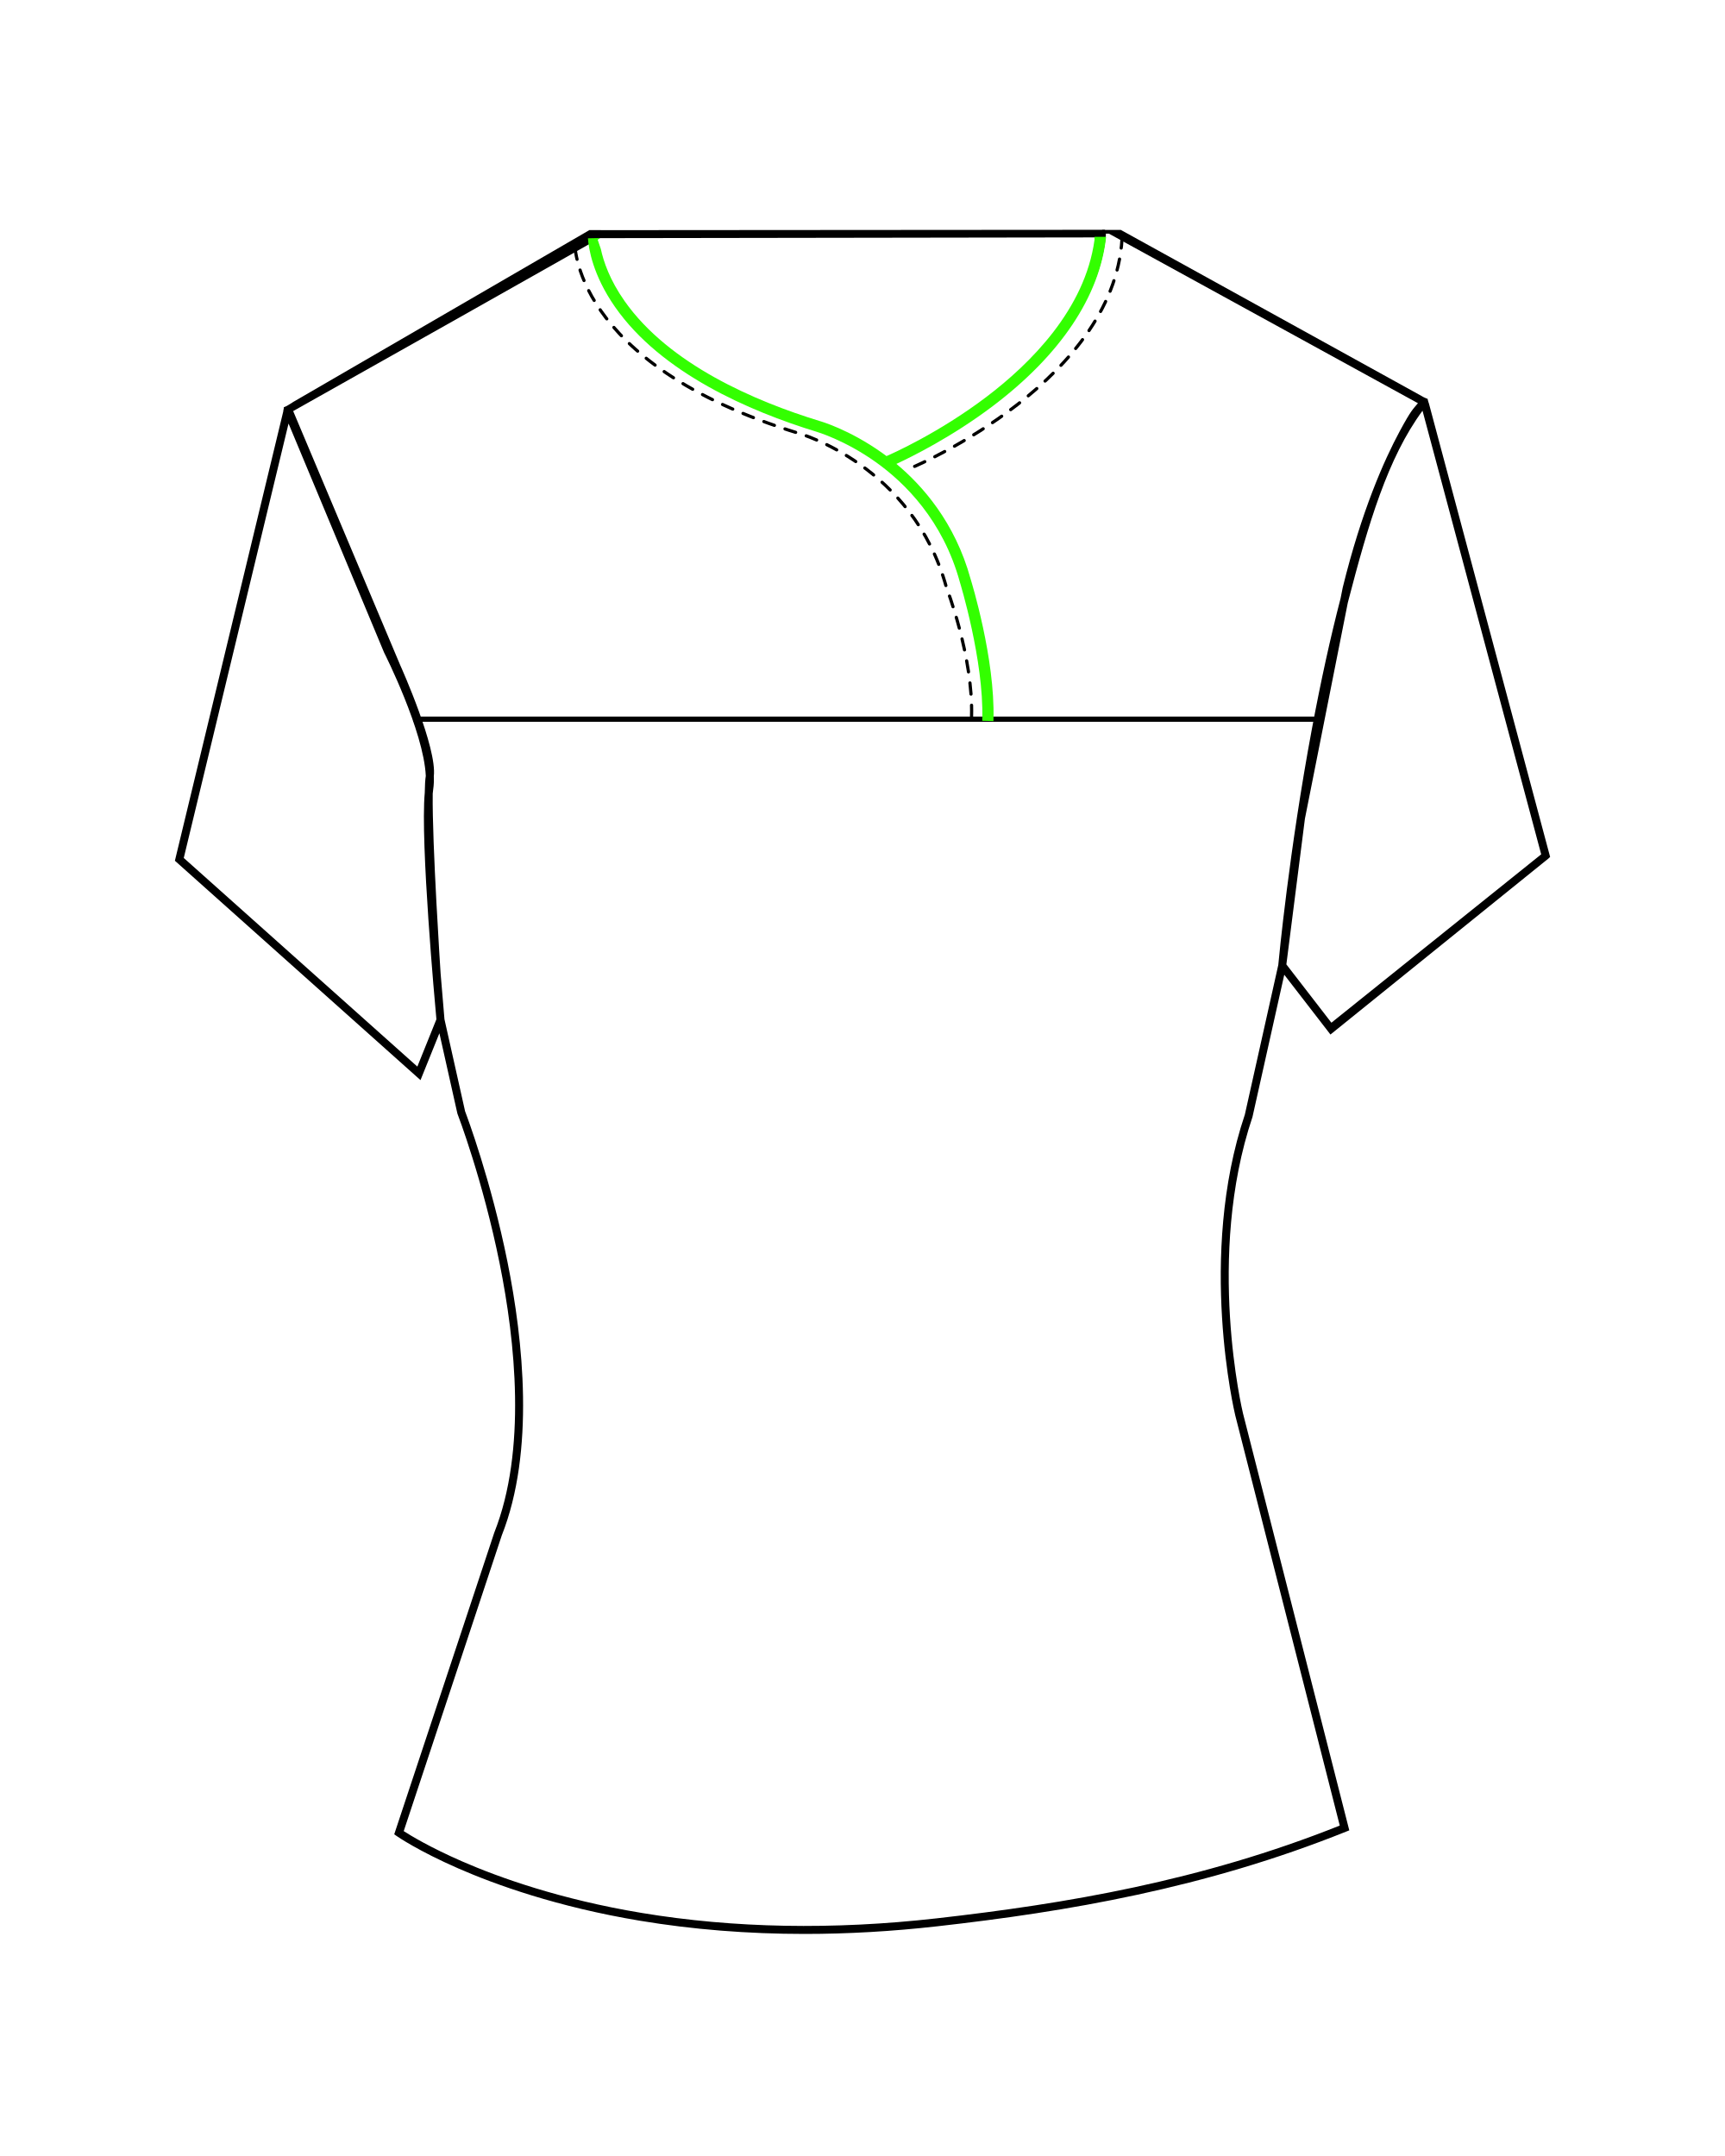
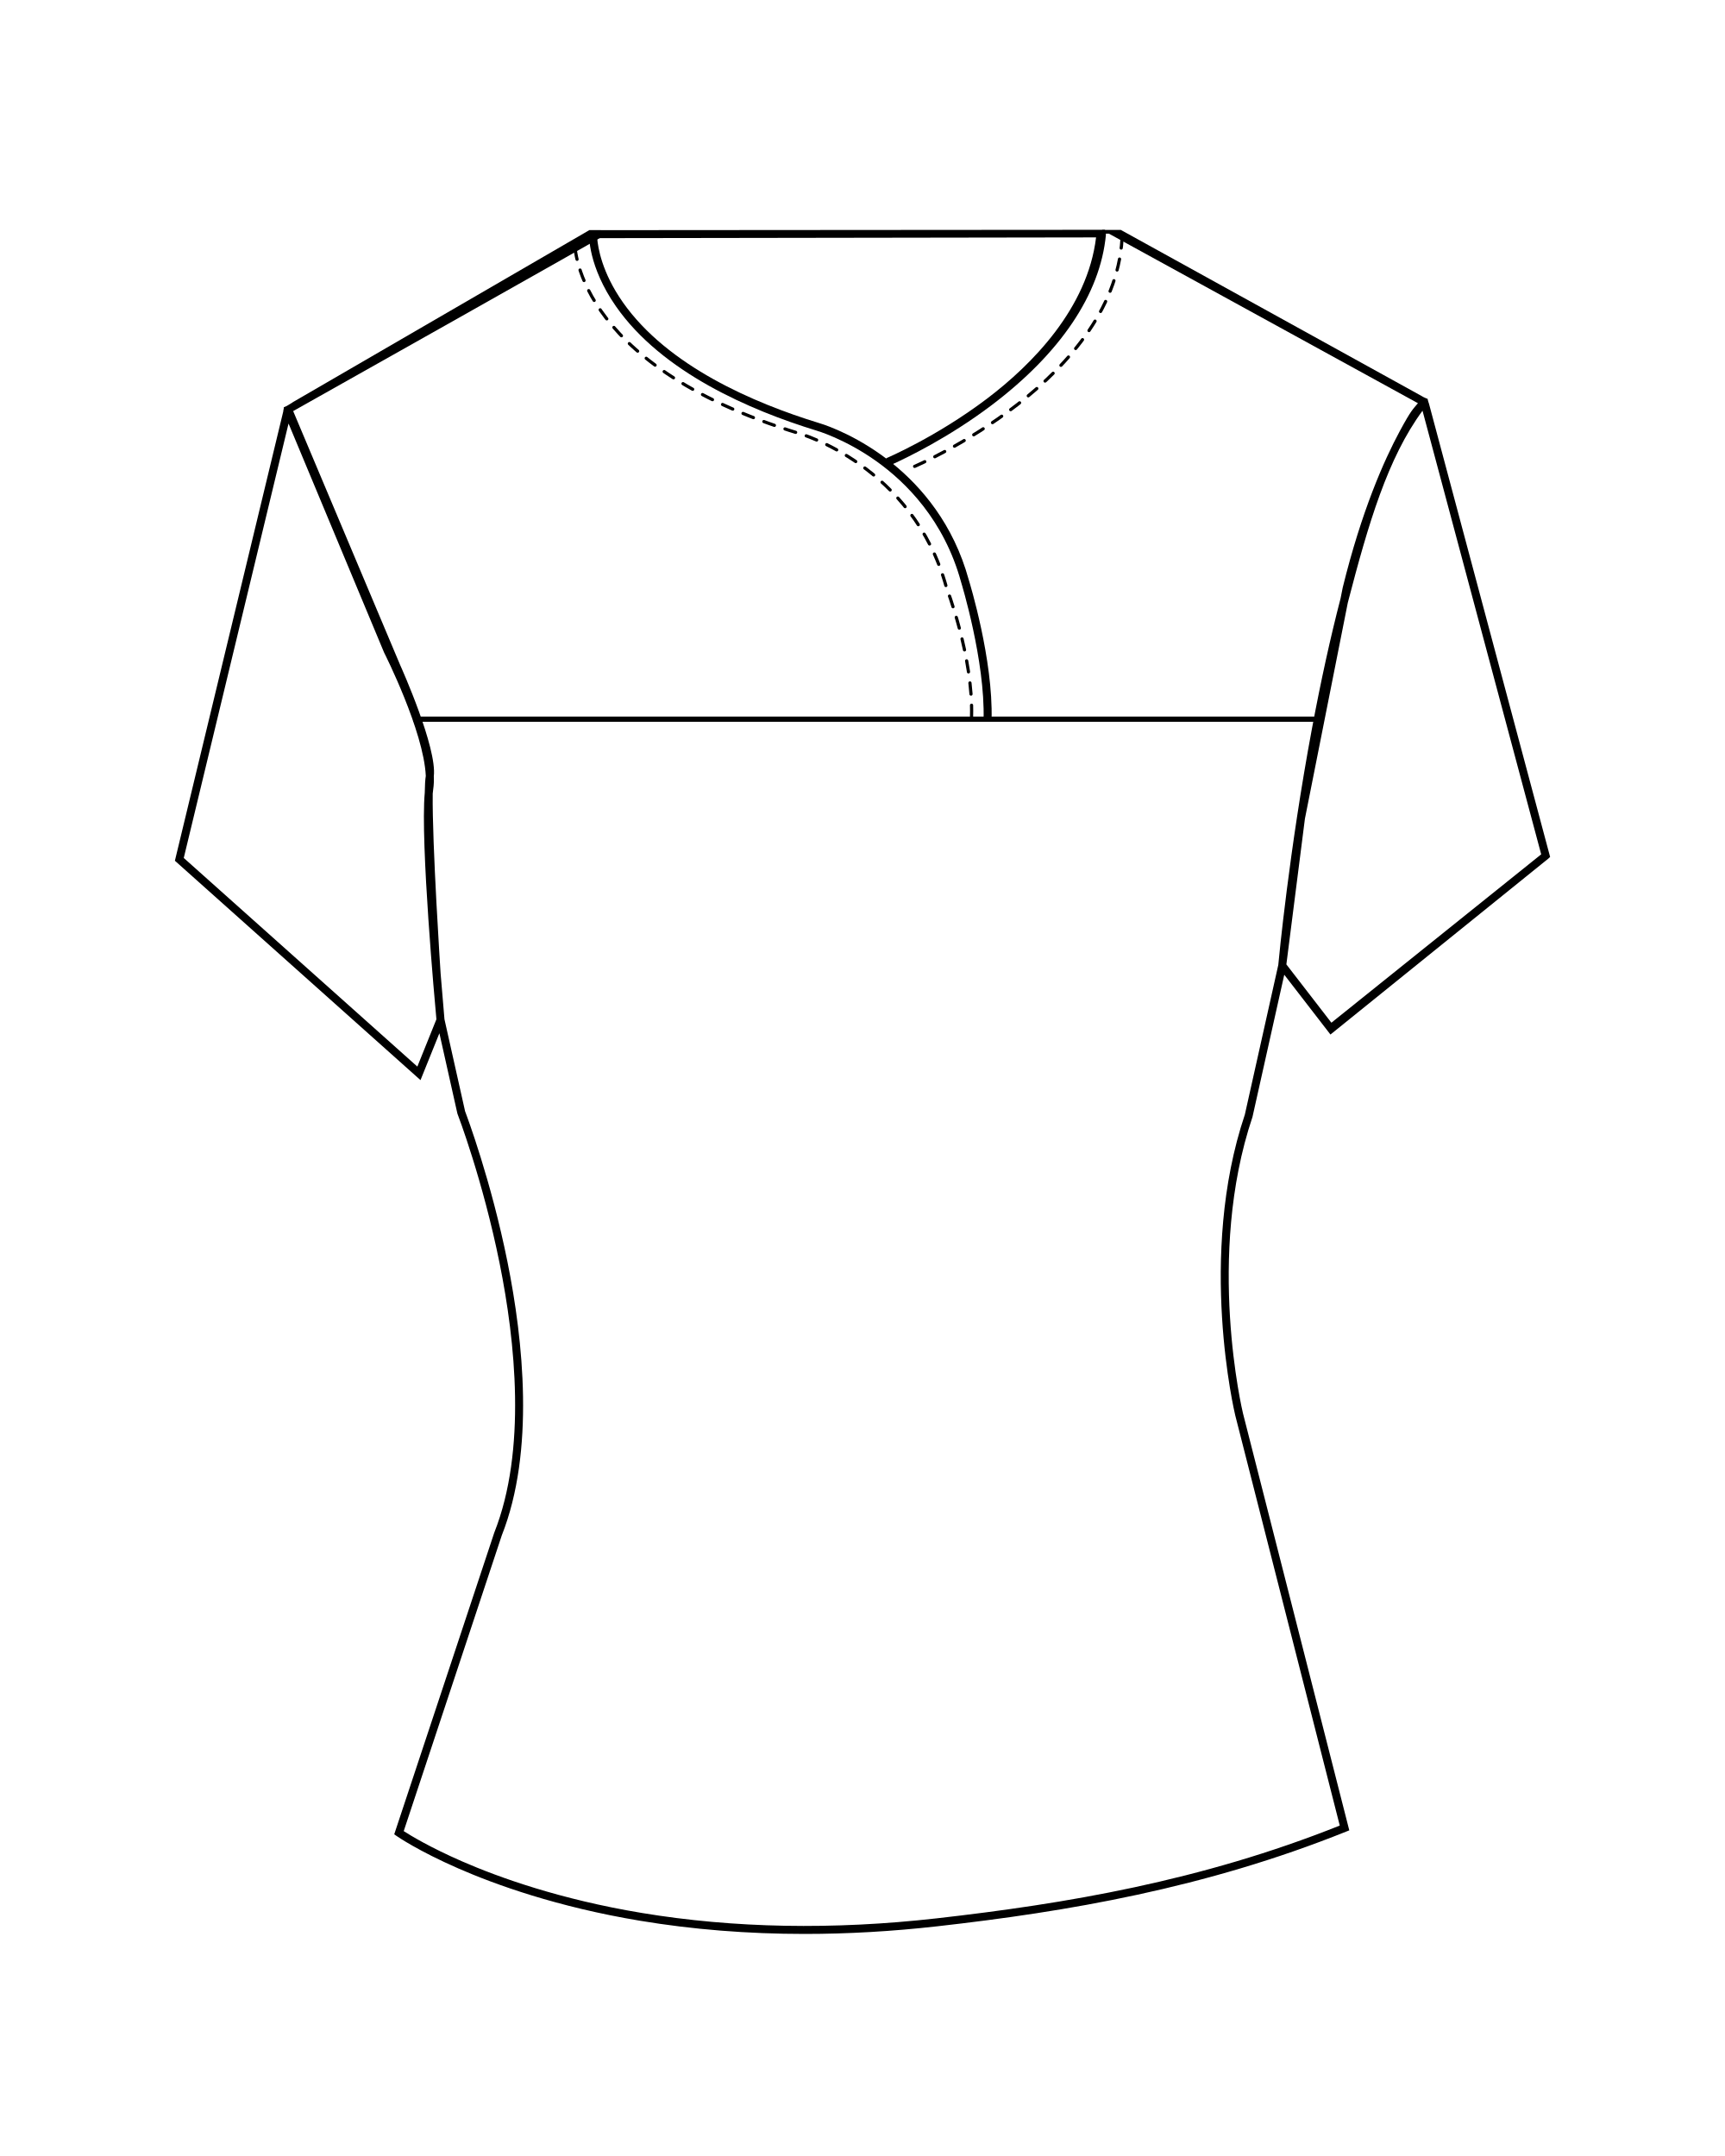
<svg xmlns="http://www.w3.org/2000/svg" version="1.1" viewBox="0 0 1080 1350">
  <defs>
    <style>
      .st0, .st1 {
        fill: none;
      }

      .st1 {
        stroke: #000;
        stroke-dasharray: 7;
        stroke-linecap: round;
        stroke-miterlimit: 10;
        stroke-width: 2px;
      }

      .st2 {
-         fill: #3f0;
+         fill: none;
      }
    </style>
    <clipPath id="clippath">
      <rect class="st0" x="63.5" y="75.61" width="988" height="1286.21" />
    </clipPath>
  </defs>
  <g id="base_camisa">
    <g id="Base_camisa">
      <g>
        <rect x="258.74" y="448.69" width="567.41" height="3.26" />
        <path d="M620.8,450.77l-5-.14c1.03-36.89-13.95-85.73-14.1-86.22-10.64-38.83-34.64-62.5-52.9-75.53-19.87-14.18-37.48-19.22-37.65-19.27-41.39-12.69-96.71-36.47-125.5-77.78-17.45-25.04-16.86-44.49-16.83-45.31l.1-2.4,322.89-.23.61,2.96c-3.5,37.59-28.85,74.55-71.61,106.88-27.09,20.48-53.76,33.2-61.64,36.77,17.58,14.32,37.74,37.46,47.34,72.51.61,1.95,15.35,50.03,14.3,87.76h-.01ZM373.9,149.12c.45,5.79,2.9,21.43,16.11,40.23,28.06,39.93,82.13,63.08,122.54,75.47.69.19,18.42,5.25,38.99,19.88,1.14.81,2.31,1.67,3.49,2.56l-.14-.34c.31-.13,31.36-13.31,62.99-37.24,28.4-21.49,62.99-56.69,68.36-101.03l-312.32.47h-.02Z" />
        <path class="st1" d="M572.63,292.02s128.62-54.52,130.02-146.8" />
        <path class="st1" d="M608.28,448.6c1.05-37.75-15.73-80.74-15.73-80.74-20.97-76.54-92.27-96.47-92.27-96.47-143.65-44.04-140.5-120.58-140.5-120.58" />
        <path d="M784.19,699.26l19.87-88.93,28.92,37.45,136.45-110.19,1.08-1.01-75.85-283.82c-.34-.92-.63-1.85-.83-2.81-.01-.06-.01-.13,0-.19-1.03-.39-2.05-.8-3.02-1.32-.06-.03-.11-.08-.15-.14l-188.9-104.32h-11.72l-.24,2.36,4.46-.04,193.49,106.17c-3.08,3.8-4.08,3.94-11.45,17.64-9.72,18.05-23.79,49.66-35.63,97.76l-1.36,6.83c-6.32,24.35-12.28,51.42-17.85,81.18-14.38,76.84-20.79,144.52-21.14,148.32l-20.94,93.72c-29.82,88.63-6.26,187.28-6.01,188.31l65.44,256.86c-87.03,34.77-171.93,49-252.39,58.1-64.84,7.33-126.96,6.19-184.63-3.38-51.3-8.52-89.5-22.27-112.52-32.31-20.06-8.75-32.39-16.28-36.51-18.93l61.38-185.12c20.85-52.73,13.47-122.21,3.6-171.22-10.31-51.19-25.41-91.35-26.55-94.36l-12.92-57.66-2.41-28.7c-.06-.93-5.37-81.43-4.94-112.62.1-1.07.21-2.06.34-2.93.36-2.41.45-5.04.34-7.85,2.13-17.88-20.12-67.61-21.06-69.69l-66.99-159.01s198.86-111.87,198.96-112.4c.06-.31,0-.58-.1-.82l-13.48-.06-185.71,107.77c-.04.07-.09.13-.18.17-1.73.96-3.3,2.24-5.19,2.86-.04,0-.08,0-.12,0-.03.78-.15,1.54-.39,2.28l.07.16-67.91,281.59,153.77,137.37,11.83-29.35,11.24,50.16.11.35c.16.41,15.82,41.23,26.4,93.8,9.73,48.34,17.04,116.8-3.39,168.38l-62.64,188.9,1.53,1.07c.53.37,13.37,9.27,38.65,20.32,23.25,10.16,61.84,24.09,113.62,32.72,33.06,5.51,67.57,8.27,103.2,8.27,27.03,0,54.71-1.59,82.9-4.77,81.61-9.2,167.74-23.83,256-59.27l2.05-.82-66.55-261.09c-.24-.97-23.47-98.35,5.94-185.61l.04-.12h0ZM816.99,512.66l26.86-135.29c12.93-49.82,25.04-90.69,46.77-120.19l74.3,277.77-131.35,105.43-28.19-36.51,11.61-91.21h0ZM261.29,667.85l-146.24-130.63,65.6-272.03,59.81,143.37.08.17c.27.53,24.7,48.91,26.04,77.05v.12c-.37,2.16-.57,5.82-.65,10.55-2.81,30.9,6.4,132.1,7.3,141.78l-11.94,29.64v-.02Z" />
      </g>
    </g>
  </g>
  <g id="color_1">
    <g id="color_11" data-name="color_1">
      <path class="st2" d="M692.53,148.27h-7.28v1.59h.05c-.02.12-.04.24-.05.36h0s0,0,0,0c-5.93,43.36-40.03,77.38-67.77,98.38-29.86,22.6-59.04,35.51-62.44,36.98-.91-.68-1.82-1.34-2.71-1.97-20.71-14.74-38.55-19.82-39.28-20.02-40.26-12.34-94.11-35.39-122.01-75.08-9.31-13.24-13.21-24.87-14.85-32.55l-2.01-5.91,1.51-.99-7.59.15c.46,6.54,3.06,23.02,16.92,42.92,28.95,41.55,84.52,65.44,126.04,78.17.18.05,17.78,5.16,37.35,19.12,18.13,12.94,41.96,36.45,52.53,75.01.15.49,15.08,49.2,14.06,85.9l-.03,1,7,.19.03-1c1.06-38.02-13.72-86.06-14.34-88.05-9.72-35.47-30.35-58.6-46.44-72,9.18-4.24,34.66-16.77,60.38-36.21,42.38-32.05,66.87-68.66,70.92-105.98Z" />
    </g>
  </g>
</svg>
